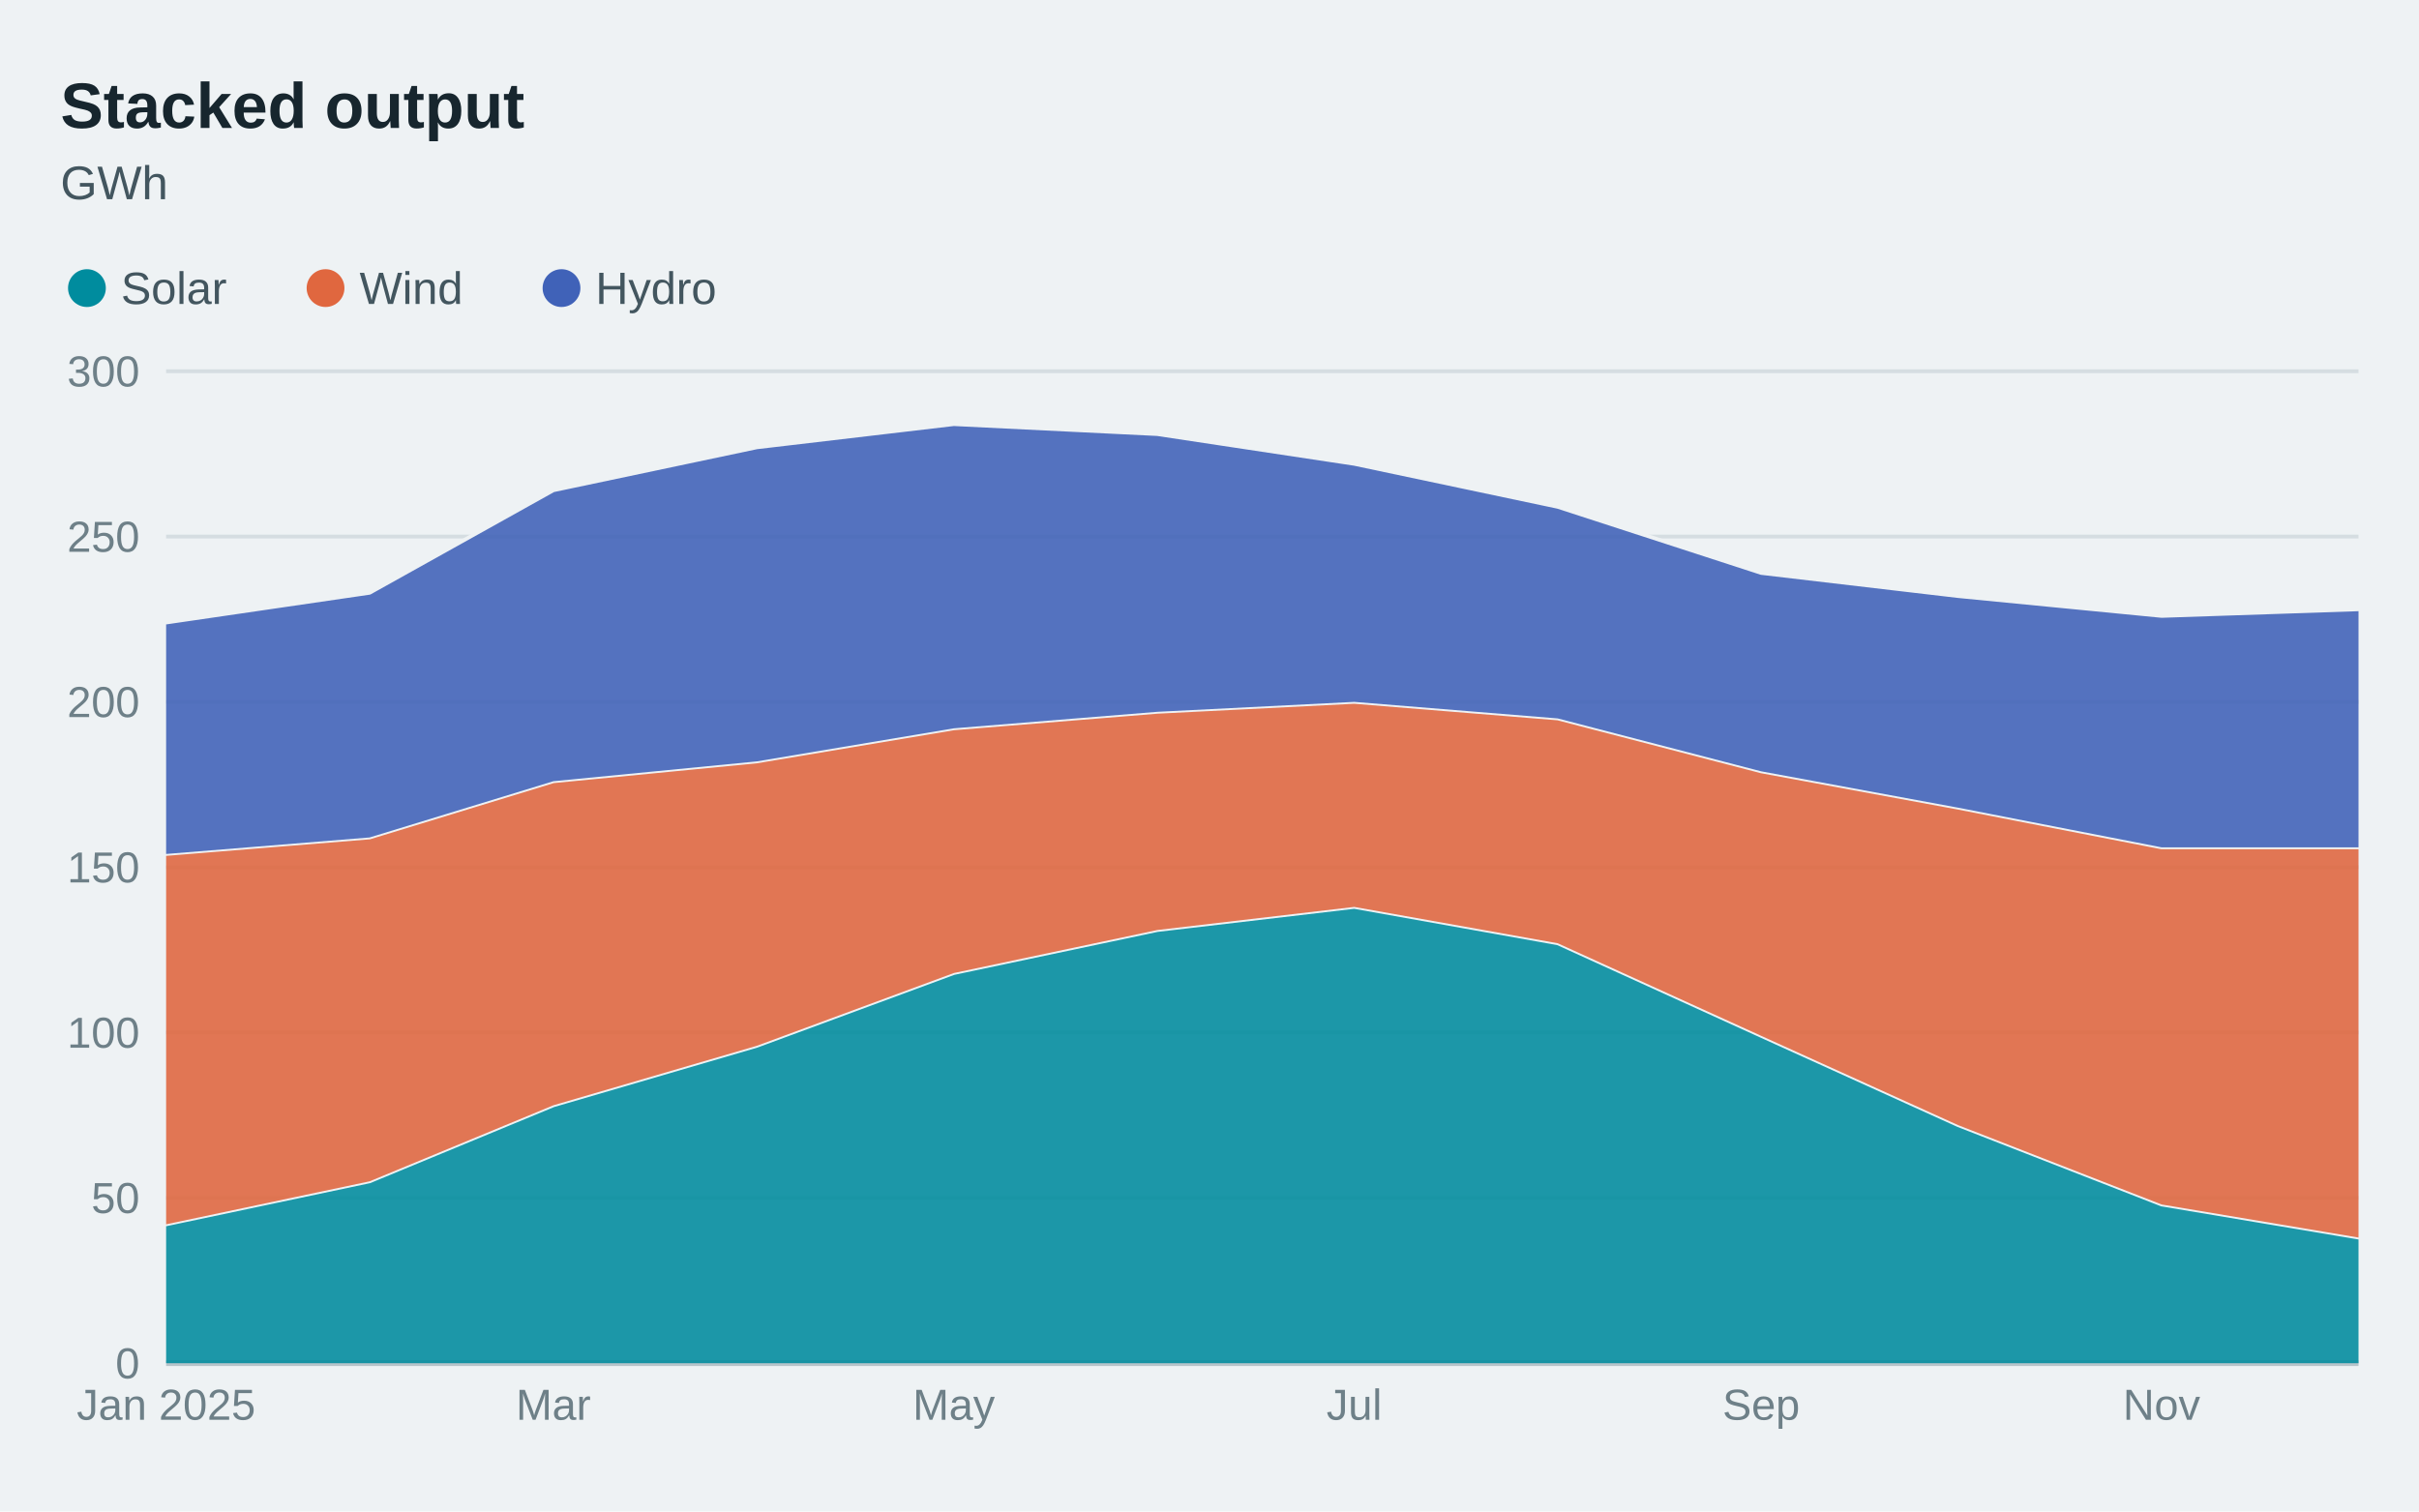
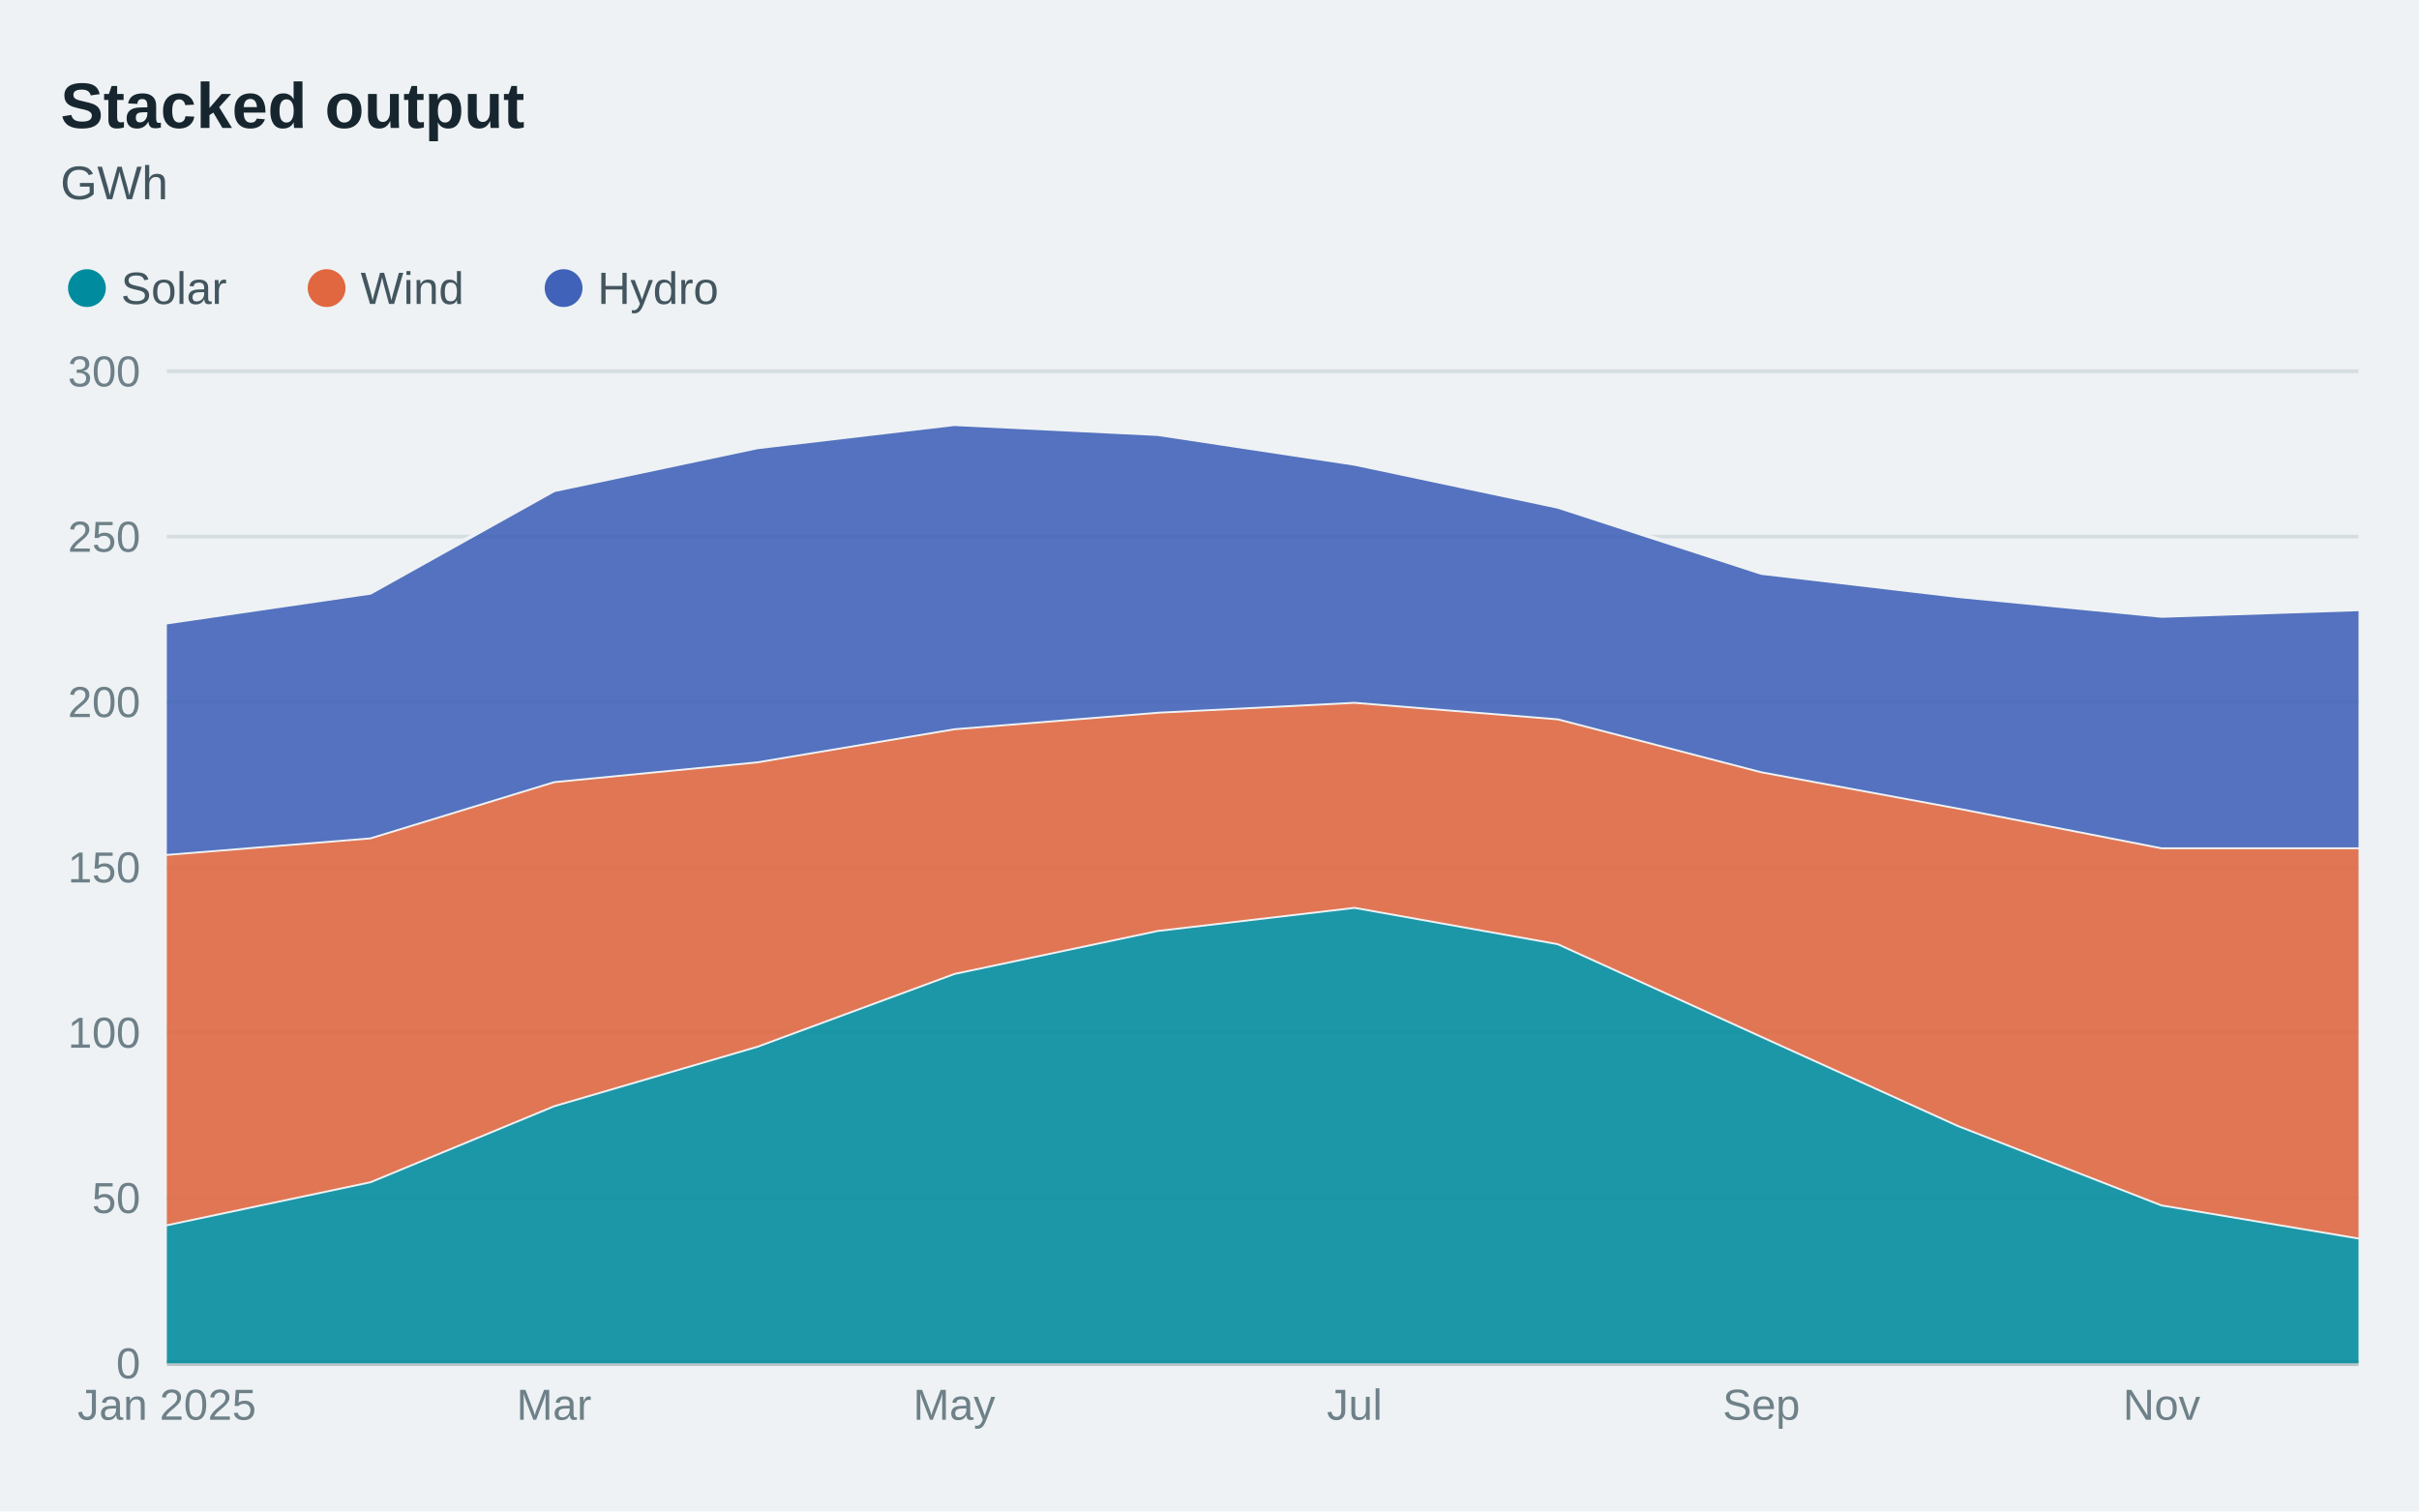
<svg xmlns="http://www.w3.org/2000/svg" width="640" height="400" viewBox="0 0 640 400" font-family="Figtree, 'Segoe UI', 'Helvetica Neue', Arial, sans-serif" role="img">
  <defs>
-     <clipPath id="lv8c23f2c1">
-       <rect x="42.95" y="97.24" width="582.05" height="264.51" />
+     <clipPath id="lv98785957c1">
+       <rect x="43.14" y="97.24" width="581.86" height="264.51" />
    </clipPath>
  </defs>
  <rect width="100%" height="100%" fill="#eef2f4" />
  <text x="16" y="33.85" font-size="17" fill="#17262e" font-weight="700">Stacked output</text>
  <text x="16" y="52.72" font-size="12.5" fill="#43565f">GWh</text>
  <rect x="18" y="71.24" width="10" height="10" rx="5" fill="#008c9e" />
  <text x="32" y="80.44" font-size="12" fill="#43565f">Solar</text>
-   <rect x="81.13" y="71.24" width="10" height="10" rx="5" fill="#e0673f" />
-   <text x="95.13" y="80.44" font-size="12" fill="#43565f">Wind</text>
-   <rect x="143.56" y="71.24" width="10" height="10" rx="5" fill="#4062b8" />
-   <text x="157.56" y="80.44" font-size="12" fill="#43565f">Hydro</text>
-   <line x1="43.95" y1="360.75" x2="624" y2="360.75" fill="none" stroke="#b7c4ca" stroke-width="1.5" />
-   <line x1="43.95" y1="317" x2="624" y2="317" fill="none" stroke="#d5dde1" stroke-width="1" />
-   <line x1="43.95" y1="273.25" x2="624" y2="273.25" fill="none" stroke="#d5dde1" stroke-width="1" />
-   <line x1="43.95" y1="229.5" x2="624" y2="229.5" fill="none" stroke="#d5dde1" stroke-width="1" />
-   <line x1="43.95" y1="185.74" x2="624" y2="185.74" fill="none" stroke="#d5dde1" stroke-width="1" />
-   <line x1="43.95" y1="141.99" x2="624" y2="141.99" fill="none" stroke="#d5dde1" stroke-width="1" />
-   <line x1="43.95" y1="98.24" x2="624" y2="98.24" fill="none" stroke="#d5dde1" stroke-width="1" />
-   <g clip-path="url(#lv8c23f2c1)">
-     <path d="M43.95,324L97.79,312.62L146.41,292.5L200.25,276.75L252.35,257.5L306.19,246.12L358.29,240L412.13,249.62L465.96,274.12L518.06,297.75L571.9,318.75L624,327.5L624,360.75L571.9,360.75L518.06,360.75L465.96,360.75L412.13,360.75L358.29,360.75L306.19,360.75L252.35,360.75L200.25,360.75L146.41,360.75L97.79,360.75L43.95,360.75Z" fill="#008c9e" fill-opacity="0.88" />
-     <path d="M43.95,324L97.79,312.62L146.41,292.5L200.25,276.75L252.35,257.5L306.19,246.12L358.29,240L412.13,249.62L465.96,274.12L518.06,297.75L571.9,318.75L624,327.5" fill="none" stroke="#eef2f4" stroke-width="1" stroke-linecap="round" stroke-linejoin="round" />
-     <path d="M43.95,225.99L97.79,221.62L146.41,206.74L200.25,201.49L252.35,192.74L306.19,188.37L358.29,185.74L412.13,190.12L465.96,204.12L518.06,213.74L571.9,224.24L624,224.24L624,327.5L571.9,318.75L518.06,297.75L465.96,274.12L412.13,249.62L358.29,240L306.19,246.12L252.35,257.5L200.25,276.75L146.41,292.5L97.79,312.62L43.95,324Z" fill="#e0673f" fill-opacity="0.88" />
-     <path d="M43.95,225.99L97.79,221.62L146.41,206.74L200.25,201.49L252.35,192.74L306.19,188.37L358.29,185.74L412.13,190.12L465.96,204.12L518.06,213.74L571.9,224.24L624,224.24" fill="none" stroke="#eef2f4" stroke-width="1" stroke-linecap="round" stroke-linejoin="round" />
-     <path d="M43.95,164.74L97.79,156.87L146.41,129.74L200.25,118.37L252.35,112.24L306.19,114.87L358.29,122.74L412.13,134.12L465.96,151.62L518.06,157.74L571.9,162.99L624,161.24L624,224.24L571.9,224.24L518.06,213.74L465.96,204.12L412.13,190.12L358.29,185.74L306.19,188.37L252.35,192.74L200.25,201.49L146.41,206.74L97.79,221.62L43.95,225.99Z" fill="#4062b8" fill-opacity="0.88" />
-     <path d="M43.95,164.74L97.79,156.87L146.41,129.74L200.25,118.37L252.35,112.24L306.19,114.87L358.29,122.74L412.13,134.12L465.96,151.62L518.06,157.74L571.9,162.99L624,161.24" fill="none" stroke="#eef2f4" stroke-width="1" stroke-linecap="round" stroke-linejoin="round" />
+   <rect x="81.41" y="71.24" width="10" height="10" rx="5" fill="#e0673f" />
+   <text x="95.41" y="80.44" font-size="12" fill="#43565f">Wind</text>
+   <rect x="144.11" y="71.24" width="10" height="10" rx="5" fill="#4062b8" />
+   <text x="158.11" y="80.44" font-size="12" fill="#43565f">Hydro</text>
+   <line x1="44.14" y1="360.75" x2="624" y2="360.75" fill="none" stroke="#b7c4ca" stroke-width="1.5" />
+   <line x1="44.14" y1="317" x2="624" y2="317" fill="none" stroke="#d5dde1" stroke-width="1" />
+   <line x1="44.14" y1="273.25" x2="624" y2="273.25" fill="none" stroke="#d5dde1" stroke-width="1" />
+   <line x1="44.14" y1="229.5" x2="624" y2="229.5" fill="none" stroke="#d5dde1" stroke-width="1" />
+   <line x1="44.14" y1="185.74" x2="624" y2="185.74" fill="none" stroke="#d5dde1" stroke-width="1" />
+   <line x1="44.14" y1="141.99" x2="624" y2="141.99" fill="none" stroke="#d5dde1" stroke-width="1" />
+   <line x1="44.14" y1="98.24" x2="624" y2="98.24" fill="none" stroke="#d5dde1" stroke-width="1" />
+   <g clip-path="url(#lv98785957c1)">
+     <path d="M44.14,324L97.96,312.62L146.57,292.5L200.39,276.75L252.47,257.5L306.29,246.12L358.38,240L412.2,249.62L466.01,274.12L518.1,297.75L571.92,318.75L624,327.5L624,360.75L571.92,360.75L518.1,360.75L466.01,360.75L412.2,360.75L358.38,360.75L306.29,360.75L252.47,360.75L200.39,360.75L146.57,360.75L97.96,360.75L44.14,360.75Z" fill="#008c9e" fill-opacity="0.88" />
+     <path d="M44.14,324L97.96,312.62L146.57,292.5L200.39,276.75L252.47,257.5L306.29,246.12L358.38,240L412.2,249.62L466.01,274.12L518.1,297.75L571.92,318.75L624,327.5" fill="none" stroke="#eef2f4" stroke-width="1" stroke-linecap="round" stroke-linejoin="round" />
+     <path d="M44.14,225.99L97.96,221.62L146.57,206.74L200.39,201.49L252.47,192.74L306.29,188.37L358.38,185.74L412.2,190.12L466.01,204.12L518.1,213.74L571.92,224.24L624,224.24L624,327.5L571.92,318.75L518.1,297.75L466.01,274.12L412.2,249.62L358.38,240L306.29,246.12L252.47,257.5L200.39,276.75L146.57,292.5L97.96,312.62L44.14,324Z" fill="#e0673f" fill-opacity="0.88" />
+     <path d="M44.14,225.99L97.96,221.62L146.57,206.74L200.39,201.49L252.47,192.74L306.29,188.37L358.38,185.74L412.2,190.12L466.01,204.12L518.1,213.74L571.92,224.24L624,224.24" fill="none" stroke="#eef2f4" stroke-width="1" stroke-linecap="round" stroke-linejoin="round" />
+     <path d="M44.14,164.74L97.96,156.87L146.57,129.74L200.39,118.37L252.47,112.24L306.29,114.87L358.38,122.74L412.2,134.12L466.01,151.62L518.1,157.74L571.92,162.99L624,161.24L624,224.24L571.92,224.24L518.1,213.74L466.01,204.12L412.2,190.12L358.38,185.74L306.29,188.37L252.47,192.74L200.39,201.49L146.57,206.74L97.96,221.62L44.14,225.99Z" fill="#4062b8" fill-opacity="0.88" />
+     <path d="M44.14,164.74L97.96,156.87L146.57,129.74L200.39,118.37L252.47,112.24L306.29,114.87L358.38,122.74L412.2,134.12L466.01,151.62L518.1,157.74L571.92,162.99L624,161.24" fill="none" stroke="#eef2f4" stroke-width="1" stroke-linecap="round" stroke-linejoin="round" />
  </g>
-   <text x="43.95" y="375.72" font-size="11.5" fill="#6e8088" text-anchor="middle">Jan 2025</text>
-   <text x="146.41" y="375.72" font-size="11.5" fill="#6e8088" text-anchor="middle">Mar</text>
-   <text x="252.35" y="375.72" font-size="11.5" fill="#6e8088" text-anchor="middle">May</text>
-   <text x="358.29" y="375.72" font-size="11.5" fill="#6e8088" text-anchor="middle">Jul</text>
-   <text x="465.96" y="375.72" font-size="11.5" fill="#6e8088" text-anchor="middle">Sep</text>
-   <text x="571.9" y="375.72" font-size="11.5" fill="#6e8088" text-anchor="middle">Nov</text>
-   <text x="36.95" y="364.77" font-size="11.5" fill="#6e8088" text-anchor="end">0</text>
-   <text x="36.95" y="321.02" font-size="11.5" fill="#6e8088" text-anchor="end">50</text>
-   <text x="36.95" y="277.27" font-size="11.5" fill="#6e8088" text-anchor="end">100</text>
-   <text x="36.95" y="233.52" font-size="11.5" fill="#6e8088" text-anchor="end">150</text>
-   <text x="36.95" y="189.77" font-size="11.5" fill="#6e8088" text-anchor="end">200</text>
-   <text x="36.95" y="146.02" font-size="11.5" fill="#6e8088" text-anchor="end">250</text>
-   <text x="36.95" y="102.27" font-size="11.5" fill="#6e8088" text-anchor="end">300</text>
+   <text x="44.14" y="375.72" font-size="11.5" fill="#6e8088" text-anchor="middle">Jan 2025</text>
+   <text x="146.57" y="375.72" font-size="11.5" fill="#6e8088" text-anchor="middle">Mar</text>
+   <text x="252.47" y="375.72" font-size="11.5" fill="#6e8088" text-anchor="middle">May</text>
+   <text x="358.38" y="375.72" font-size="11.5" fill="#6e8088" text-anchor="middle">Jul</text>
+   <text x="466.01" y="375.72" font-size="11.5" fill="#6e8088" text-anchor="middle">Sep</text>
+   <text x="571.92" y="375.72" font-size="11.5" fill="#6e8088" text-anchor="middle">Nov</text>
+   <text x="37.14" y="364.77" font-size="11.5" fill="#6e8088" text-anchor="end">0</text>
+   <text x="37.14" y="321.02" font-size="11.5" fill="#6e8088" text-anchor="end">50</text>
+   <text x="37.14" y="277.27" font-size="11.5" fill="#6e8088" text-anchor="end">100</text>
+   <text x="37.14" y="233.52" font-size="11.5" fill="#6e8088" text-anchor="end">150</text>
+   <text x="37.14" y="189.77" font-size="11.5" fill="#6e8088" text-anchor="end">200</text>
+   <text x="37.14" y="146.02" font-size="11.5" fill="#6e8088" text-anchor="end">250</text>
+   <text x="37.14" y="102.27" font-size="11.5" fill="#6e8088" text-anchor="end">300</text>
</svg>
